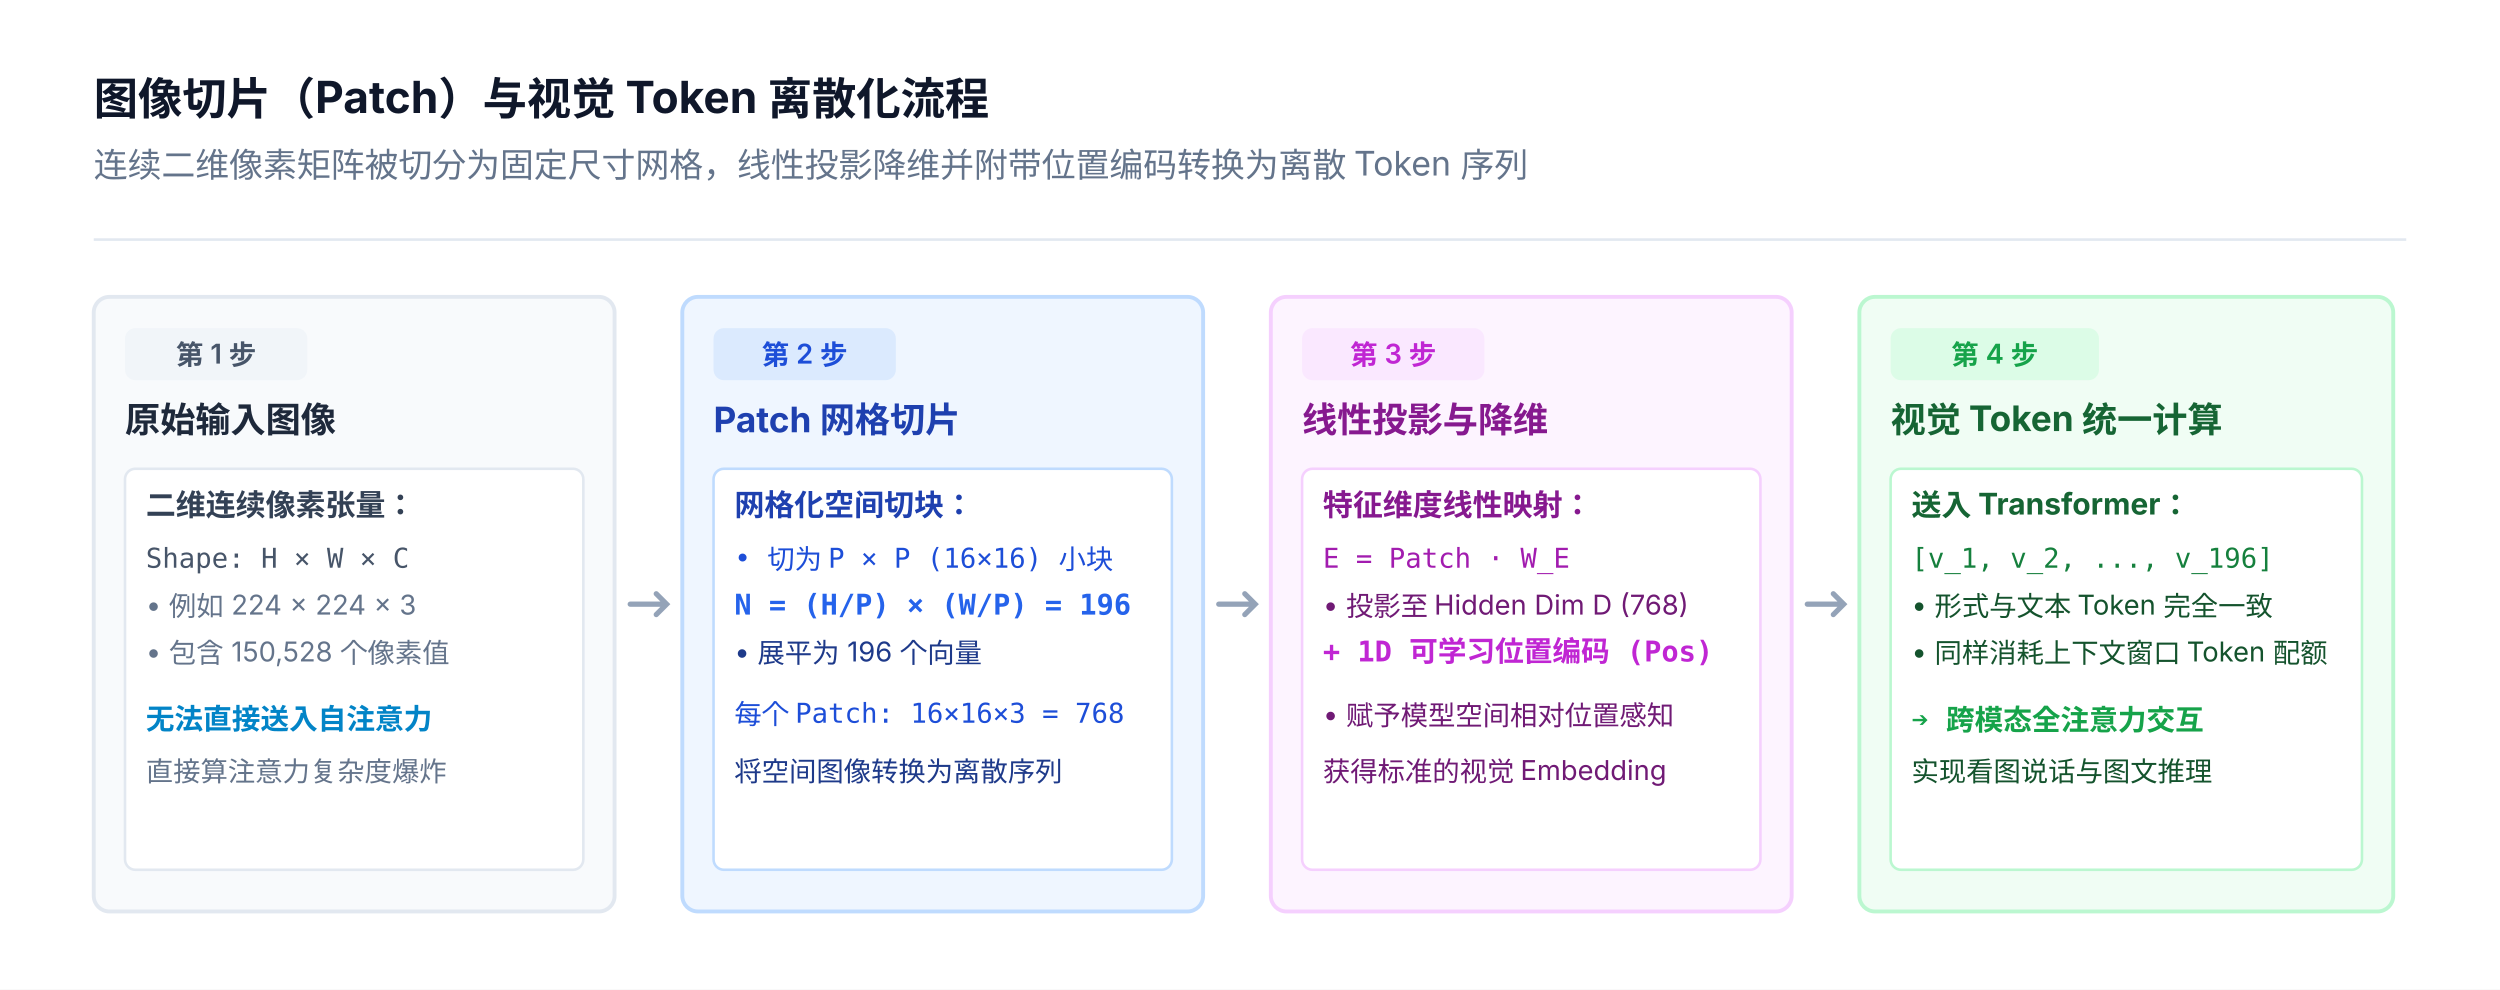
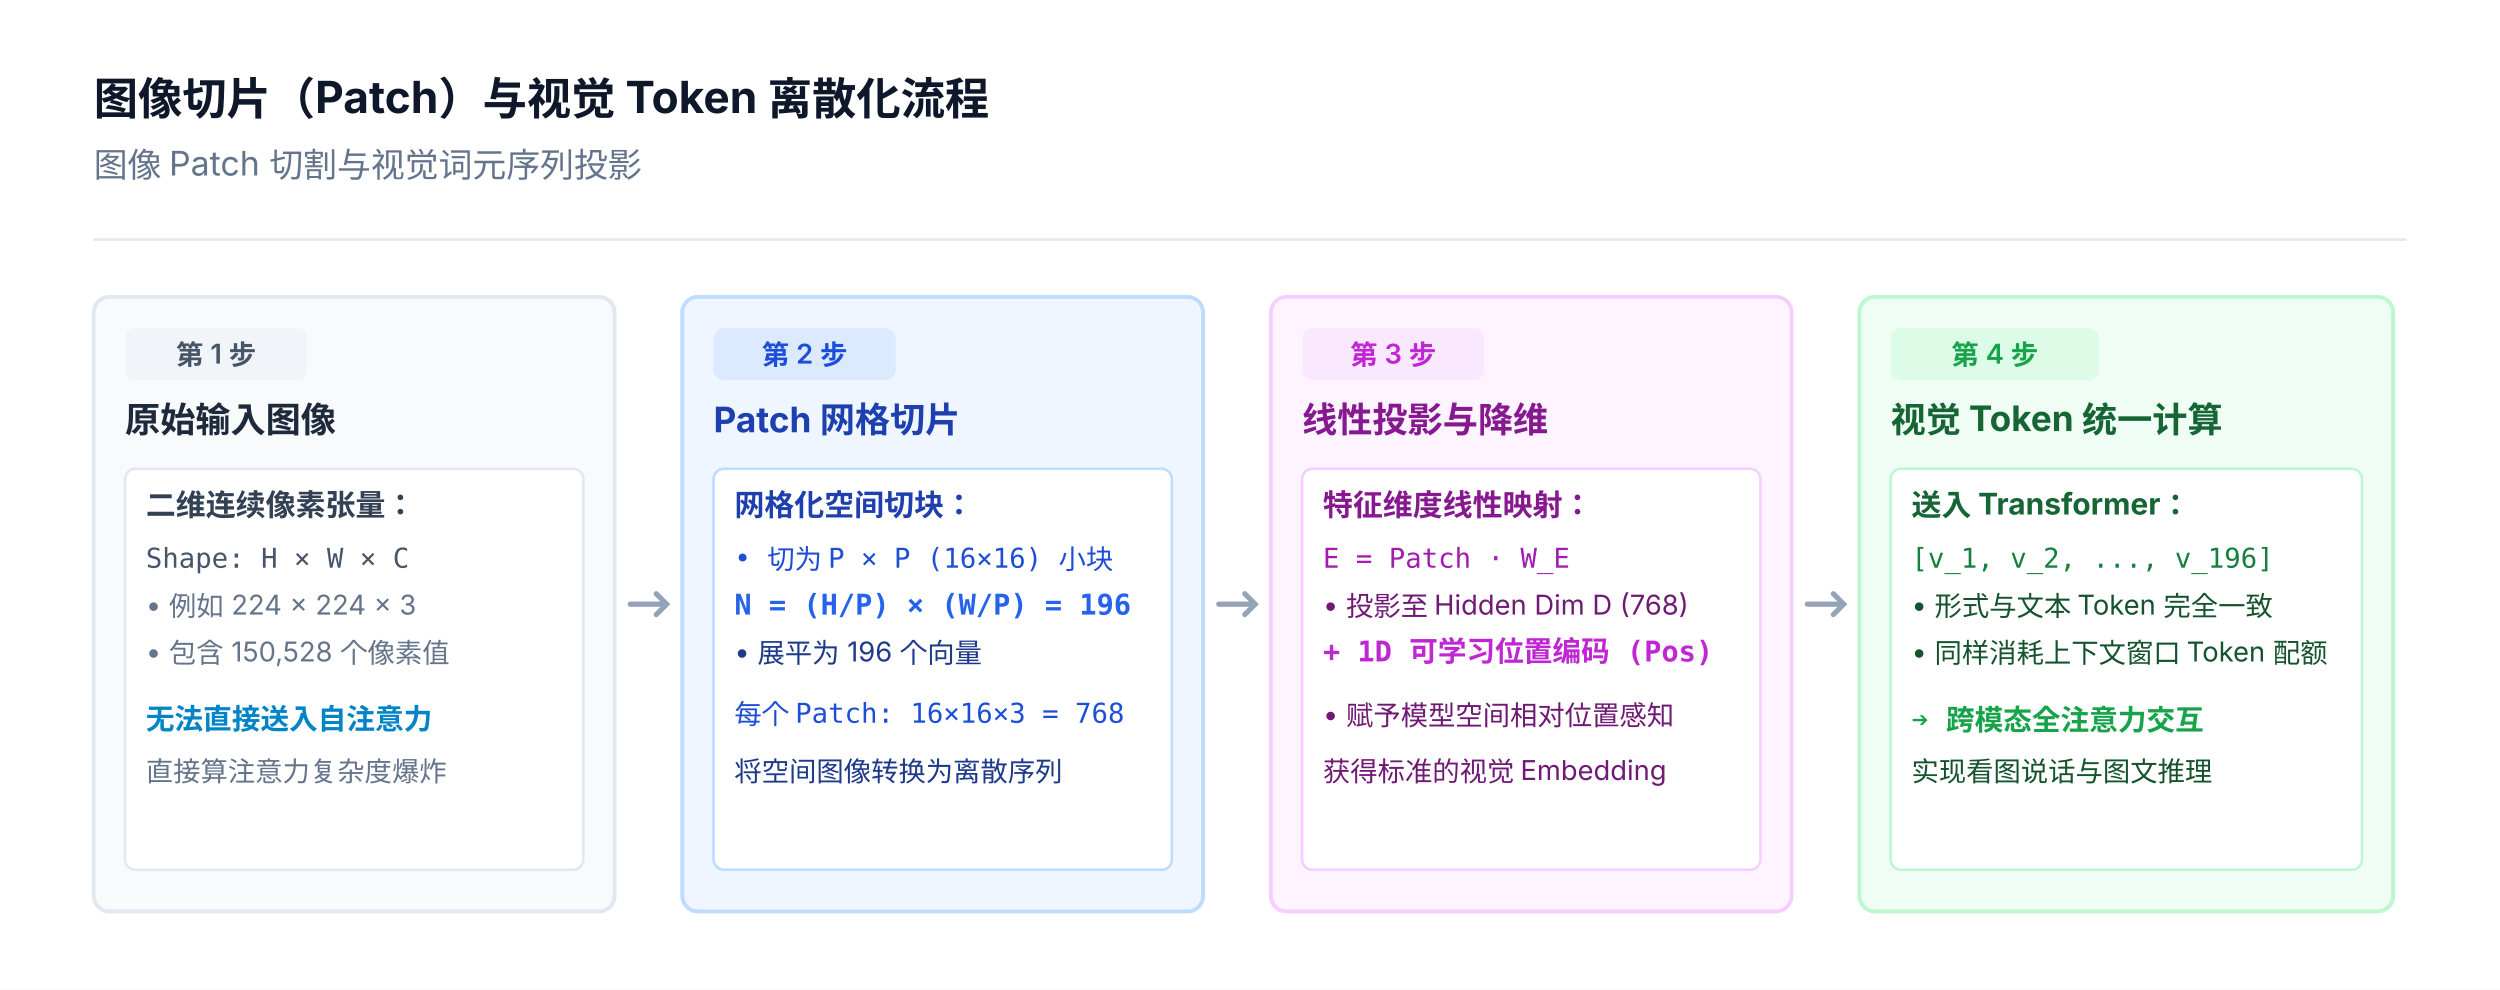
<svg xmlns="http://www.w3.org/2000/svg" viewBox="0 0 960 380" width="960" height="380">
  <defs>
    <style>
      text { font-family: -apple-system, BlinkMacSystemFont, "PingFang SC", "Segoe UI", "Noto Sans SC", sans-serif; }
      .title { font-size: 17px; font-weight: 700; fill: #0f172a; }
      .subtitle { font-size: 13px; font-weight: 400; fill: #64748b; }
      .col-title { font-size: 13.5px; font-weight: 700; }
      .tag { font-size: 10.5px; font-weight: 600; }
      .box-label { font-size: 11.5px; font-weight: 700; }
      .box-desc { font-size: 10.5px; font-weight: 400; line-height: 1.35; }
      .mono { font-family: "IBM Plex Mono", monospace; font-size: 10.5px; }
      .mono-bold { font-family: "IBM Plex Mono", monospace; font-size: 11px; font-weight: 700; }
    </style>
  </defs>
  <rect width="960" height="380" fill="#ffffff" />
  <text x="36" y="44" class="title">图像切片（Patch）与视觉 Token 离散化流程</text>
-   <text x="36" y="68" class="subtitle">连续二维像素矩阵被切分为固定尺寸网格，线性投影降维并附带位置编码转换为离散 Token 序列</text>
+   <text x="36" y="68" class="subtitle">图像 Patch 切割与视觉词元序列投影</text>
  <line x1="36" y1="92" x2="924" y2="92" stroke="#e2e8f0" stroke-width="1" />
  <g transform="translate(36, 114)">
    <g transform="translate(0, 0)">
      <rect width="200" height="236" rx="6" fill="#f8fafc" stroke="#e2e8f0" stroke-width="1.5" />
      <rect x="12" y="12" width="70" height="20" rx="4" fill="#f1f5f9" />
      <text x="47" y="26" text-anchor="middle" class="tag" fill="#475569">第 1 步</text>
      <text x="12" y="52" class="col-title" fill="#1e293b">原始输入图像</text>
      <g transform="translate(12, 66)">
        <rect width="176" height="154" rx="4" fill="#ffffff" stroke="#e2e8f0" />
        <text x="8" y="18" class="box-label" fill="#334155">二维连续像素张量：</text>
        <text x="8" y="38" class="mono" fill="#475569">Shape: H × W × C</text>
        <text x="8" y="56" class="box-desc" fill="#64748b">• 例如 224 × 224 × 3</text>
        <text x="8" y="74" class="box-desc" fill="#64748b">• 包含 150,528 个像素值</text>
        <text x="8" y="100" class="mono-bold" fill="#0284c7">无法直接送入自注意力</text>
        <text x="8" y="120" class="box-desc" fill="#64748b">直接算注意力复杂度爆炸</text>
      </g>
    </g>
    <g transform="translate(206, 110)">
      <path d="M0,8 L14,8 M10,4 L14,8 L10,12" fill="none" stroke="#94a3b8" stroke-width="2" stroke-linecap="round" />
    </g>
    <g transform="translate(226, 0)">
      <rect width="200" height="236" rx="6" fill="#eff6ff" stroke="#bfdbfe" stroke-width="1.5" />
      <rect x="12" y="12" width="70" height="20" rx="4" fill="#dbeafe" />
      <text x="47" y="26" text-anchor="middle" class="tag" fill="#1d4ed8">第 2 步</text>
      <text x="12" y="52" class="col-title" fill="#1e40af">Patch 网格切片</text>
      <g transform="translate(12, 66)">
        <rect width="176" height="154" rx="4" fill="#ffffff" stroke="#bfdbfe" />
        <text x="8" y="18" class="box-label" fill="#1e40af">网格化空间切块：</text>
        <text x="8" y="38" class="mono" fill="#1d4ed8">• 切为 P × P (16×16) 小块</text>
        <text x="8" y="56" class="mono-bold" fill="#2563eb">N = (H/P) × (W/P) = 196</text>
        <text x="8" y="74" class="box-desc" fill="#1e3a8a">• 展平为 196 个向量</text>
        <text x="8" y="98" class="mono" fill="#1d4ed8">每个 Patch: 16×16×3 = 768</text>
        <text x="8" y="120" class="box-desc" fill="#1e3a8a">将空间图像转换为离散序列</text>
      </g>
    </g>
    <g transform="translate(432, 110)">
      <path d="M0,8 L14,8 M10,4 L14,8 L10,12" fill="none" stroke="#94a3b8" stroke-width="2" stroke-linecap="round" />
    </g>
    <g transform="translate(452, 0)">
      <rect width="200" height="236" rx="6" fill="#fdf4ff" stroke="#f5d0fe" stroke-width="1.5" />
      <rect x="12" y="12" width="70" height="20" rx="4" fill="#fae8ff" />
      <text x="47" y="26" text-anchor="middle" class="tag" fill="#c026d3">第 3 步</text>
      <text x="12" y="52" class="col-title" fill="#86198f">线性投影与降维</text>
      <g transform="translate(12, 66)">
        <rect width="176" height="154" rx="4" fill="#ffffff" stroke="#f5d0fe" />
        <text x="8" y="18" class="box-label" fill="#86198f">特征维度线性映射：</text>
        <text x="8" y="38" class="mono" fill="#a21caf">E = Patch · W_E</text>
        <text x="8" y="56" class="box-desc" fill="#701a75">• 投影至 Hidden Dim D (768)</text>
        <text x="8" y="74" class="mono-bold" fill="#c026d3">+ 1D 可学习位置编码 (Pos)</text>
        <text x="8" y="98" class="box-desc" fill="#701a75">• 赋予模型空间相对位置感知</text>
        <text x="8" y="120" class="box-desc" fill="#701a75">获得标准的视觉 Embedding</text>
      </g>
    </g>
    <g transform="translate(658, 110)">
      <path d="M0,8 L14,8 M10,4 L14,8 L10,12" fill="none" stroke="#94a3b8" stroke-width="2" stroke-linecap="round" />
    </g>
    <g transform="translate(678, 0)">
      <rect width="205" height="236" rx="6" fill="#f0fdf4" stroke="#bbf7d0" stroke-width="1.5" />
      <rect x="12" y="12" width="80" height="20" rx="4" fill="#dcfce7" />
      <text x="52" y="26" text-anchor="middle" class="tag" fill="#16a34a">第 4 步</text>
      <text x="12" y="52" class="col-title" fill="#166534">视觉 Token 统一计算</text>
      <g transform="translate(12, 66)">
        <rect width="181" height="154" rx="4" fill="#ffffff" stroke="#bbf7d0" />
        <text x="8" y="18" class="box-label" fill="#166534">送入 Transformer：</text>
        <text x="8" y="38" class="mono" fill="#15803d">[v_1, v_2, ..., v_196]</text>
        <text x="8" y="56" class="box-desc" fill="#14532d">• 形式与文本 Token 完全一致</text>
        <text x="8" y="74" class="box-desc" fill="#14532d">• 同样消耗上下文窗口 Token 配额</text>
        <text x="8" y="100" class="mono-bold" fill="#16a34a">➔ 跨模态全注意力交互</text>
        <text x="8" y="120" class="box-desc" fill="#14532d">实现看图说话与图文推理</text>
      </g>
    </g>
  </g>
</svg>
